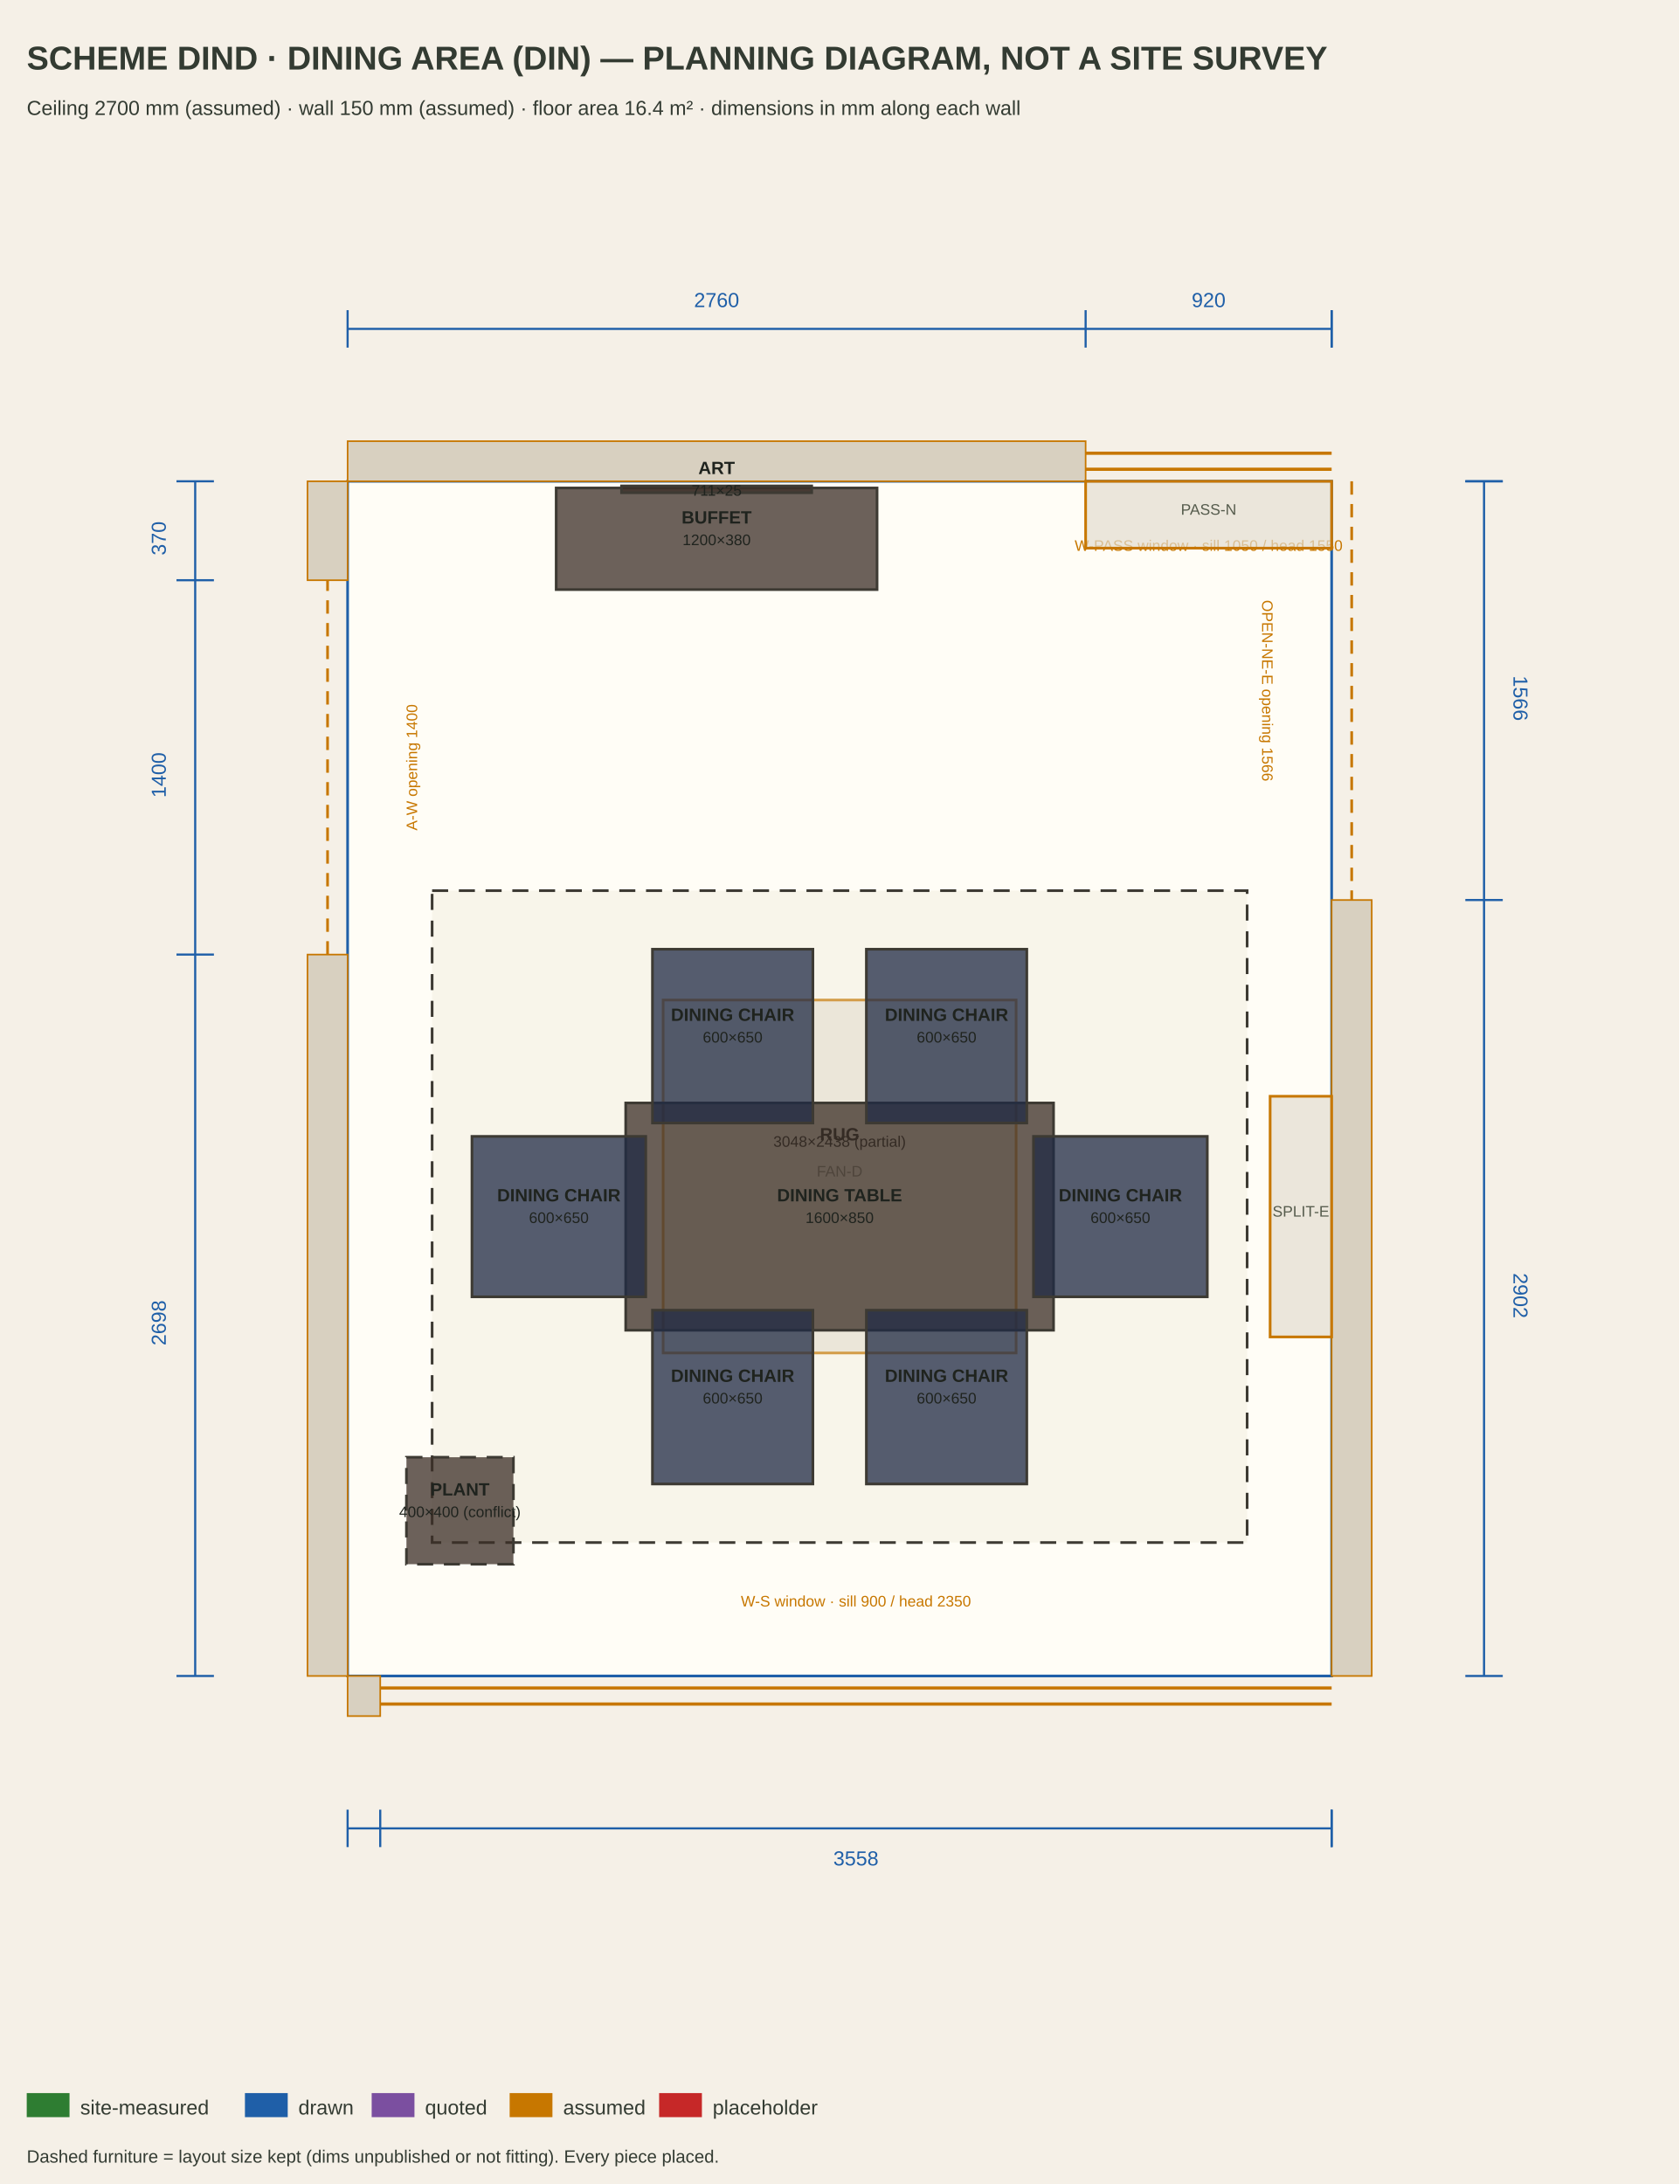
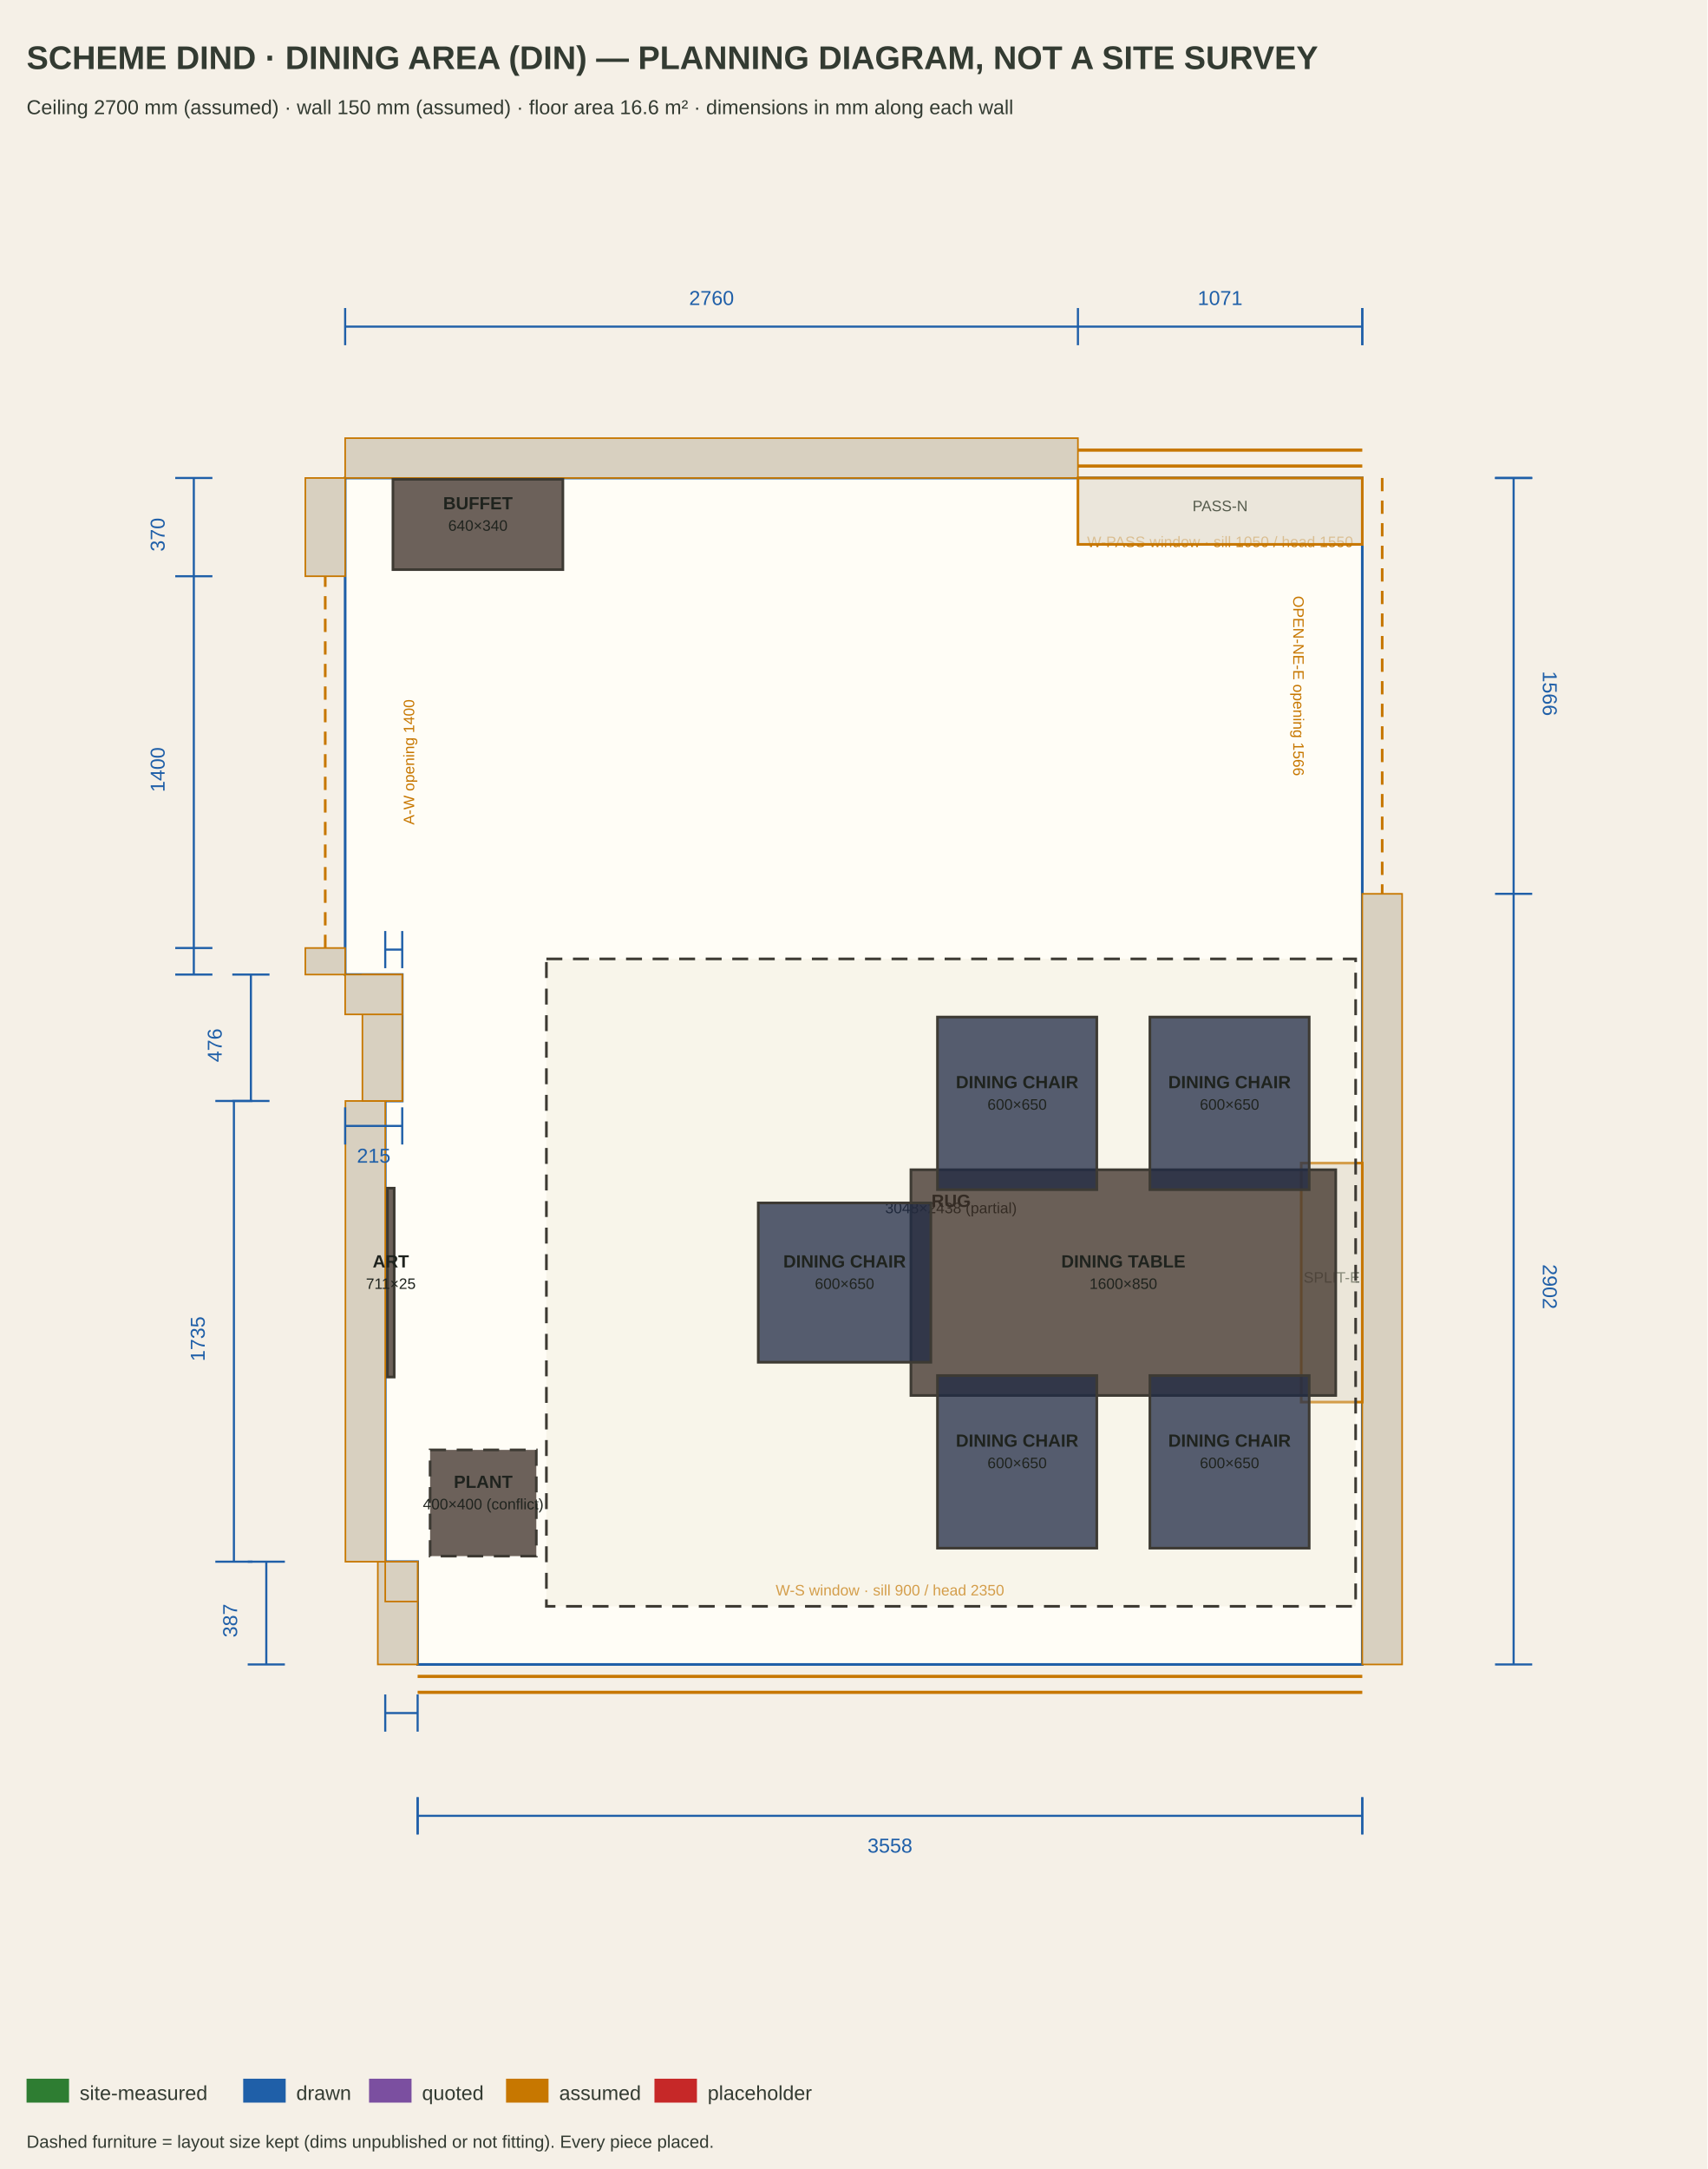
- <svg xmlns="http://www.w3.org/2000/svg" viewBox="-1300 -1800 6280 8168" width="100%" height="100%" role="img" aria-label="Scheme DIND Dining area planning diagram">
-   <rect x="-1300" y="-1800" width="6280" height="8168" fill="#f5f0e7" />
+ <svg xmlns="http://www.w3.org/2000/svg" viewBox="-1300 -1800 6431 8168" width="100%" height="100%" role="img" aria-label="Scheme DIND Dining area planning diagram">
+   <rect x="-1300" y="-1800" width="6431" height="8168" fill="#f5f0e7" />
  <g font-family="Arial,sans-serif">
-     <polygon points="0.0,0.0 3680.0,0.0 3680.0,4468.0 0.0,4468.0" fill="#fffdf6" stroke="#1f5fa8" stroke-width="10" />
+     <polygon points="0.0,0.0 3831.0,0.0 3831.0,4468.0 273.0,4468.0 273.0,4081.0 151.0,4081.0 151.0,2346.0 215.0,2346.0 215.0,1870.0 0.0,1870.0" fill="#fffdf6" stroke="#1f5fa8" stroke-width="10" />
    <polygon points="0.0,0.0 2760.0,0.0 2760.0,-150.0 0.0,-150.0" fill="#d8d0c0" stroke="#c77700" stroke-width="6" />
-     <line x1="0.0" y1="-570.0" x2="3680.0" y2="-570.0" stroke="#1f5fa8" stroke-width="8" />
+     <line x1="0.0" y1="-570.0" x2="3831.0" y2="-570.0" stroke="#1f5fa8" stroke-width="8" />
    <line x1="0.0" y1="-500.0" x2="0.0" y2="-640.0" stroke="#1f5fa8" stroke-width="8" />
    <line x1="2760.0" y1="-500.0" x2="2760.0" y2="-640.0" stroke="#1f5fa8" stroke-width="8" />
-     <line x1="3680.0" y1="-500.0" x2="3680.0" y2="-640.0" stroke="#1f5fa8" stroke-width="8" />
-     <line x1="3680.0" y1="-500.0" x2="3680.0" y2="-640.0" stroke="#1f5fa8" stroke-width="8" />
+     <line x1="3831.0" y1="-500.0" x2="3831.0" y2="-640.0" stroke="#1f5fa8" stroke-width="8" />
+     <line x1="3831.0" y1="-500.0" x2="3831.0" y2="-640.0" stroke="#1f5fa8" stroke-width="8" />
    <text x="1380.0" y="-651.5" text-anchor="middle" font-size="76.0" font-weight="normal" fill="#1f5fa8" transform="rotate(0.0 1380.0 -651.5)">2760</text>
-     <text x="3220.0" y="-651.5" text-anchor="middle" font-size="76.0" font-weight="normal" fill="#1f5fa8" transform="rotate(0.0 3220.0 -651.5)">920</text>
-     <line x1="2760.0" y1="-45.0" x2="3680.0" y2="-45.0" stroke="#c77700" stroke-width="12" />
-     <line x1="2760.0" y1="-105.0" x2="3680.0" y2="-105.0" stroke="#c77700" stroke-width="12" />
-     <text x="3220.0" y="260.0" text-anchor="middle" font-size="57.0" font-weight="normal" fill="#c77700" transform="rotate(0.0 3220.0 260.0)">W-PASS window · sill 1050 / head 1550</text>
-     <polygon points="3680.0,1566.0 3680.0,4468.0 3830.0,4468.0 3830.0,1566.0" fill="#d8d0c0" stroke="#c77700" stroke-width="6" />
-     <line x1="4250.0" y1="0.0" x2="4250.0" y2="4468.0" stroke="#1f5fa8" stroke-width="8" />
-     <line x1="4180.0" y1="0.0" x2="4320.0" y2="0.0" stroke="#1f5fa8" stroke-width="8" />
-     <line x1="4180.0" y1="0.0" x2="4320.0" y2="0.0" stroke="#1f5fa8" stroke-width="8" />
-     <line x1="4180.0" y1="1566.0" x2="4320.0" y2="1566.0" stroke="#1f5fa8" stroke-width="8" />
-     <line x1="4180.0" y1="4468.0" x2="4320.0" y2="4468.0" stroke="#1f5fa8" stroke-width="8" />
-     <text x="4360.0" y="811.5" text-anchor="middle" font-size="76.0" font-weight="normal" fill="#1f5fa8" transform="rotate(90.0 4360.0 811.5)">1566</text>
-     <text x="4360.0" y="3045.5" text-anchor="middle" font-size="76.0" font-weight="normal" fill="#1f5fa8" transform="rotate(90.0 4360.0 3045.5)">2902</text>
-     <line x1="3755.0" y1="0.0" x2="3755.0" y2="1566.0" stroke="#c77700" stroke-width="10" stroke-dasharray="50 35" />
-     <text x="3420.0" y="783.0" text-anchor="middle" font-size="57.0" font-weight="normal" fill="#c77700" transform="rotate(90.0 3420.0 783.0)">OPEN-NE-E opening 1566</text>
-     <polygon points="122.0,4468.0 0.0,4468.0 0.0,4618.0 122.0,4618.0" fill="#d8d0c0" stroke="#c77700" stroke-width="6" />
-     <line x1="3680.0" y1="5038.0" x2="0.0" y2="5038.0" stroke="#1f5fa8" stroke-width="8" />
-     <line x1="3680.0" y1="4968.0" x2="3680.0" y2="5108.0" stroke="#1f5fa8" stroke-width="8" />
-     <line x1="3680.0" y1="4968.0" x2="3680.0" y2="5108.0" stroke="#1f5fa8" stroke-width="8" />
-     <line x1="122.0" y1="4968.0" x2="122.0" y2="5108.0" stroke="#1f5fa8" stroke-width="8" />
-     <line x1="0.0" y1="4968.0" x2="0.0" y2="5108.0" stroke="#1f5fa8" stroke-width="8" />
-     <text x="1901.0" y="5176.5" text-anchor="middle" font-size="76.0" font-weight="normal" fill="#1f5fa8" transform="rotate(0.0 1901.0 5176.5)">3558</text>
-     <line x1="3680.0" y1="4513.0" x2="122.0" y2="4513.0" stroke="#c77700" stroke-width="12" />
-     <line x1="3680.0" y1="4573.0" x2="122.0" y2="4573.0" stroke="#c77700" stroke-width="12" />
-     <text x="1901.0" y="4208.0" text-anchor="middle" font-size="57.0" font-weight="normal" fill="#c77700" transform="rotate(0.0 1901.0 4208.0)">W-S window · sill 900 / head 2350</text>
-     <polygon points="0.0,4468.0 0.0,1770.0 -150.0,1770.0 -150.0,4468.0" fill="#d8d0c0" stroke="#c77700" stroke-width="6" />
+     <text x="3295.5" y="-651.5" text-anchor="middle" font-size="76.0" font-weight="normal" fill="#1f5fa8" transform="rotate(0.0 3295.5 -651.5)">1071</text>
+     <line x1="2760.0" y1="-45.0" x2="3831.0" y2="-45.0" stroke="#c77700" stroke-width="12" />
+     <line x1="2760.0" y1="-105.0" x2="3831.0" y2="-105.0" stroke="#c77700" stroke-width="12" />
+     <text x="3295.5" y="260.0" text-anchor="middle" font-size="57.0" font-weight="normal" fill="#c77700" transform="rotate(0.0 3295.5 260.0)">W-PASS window · sill 1050 / head 1550</text>
+     <polygon points="3831.0,1566.0 3831.0,4468.0 3981.0,4468.0 3981.0,1566.0" fill="#d8d0c0" stroke="#c77700" stroke-width="6" />
+     <line x1="4401.0" y1="0.0" x2="4401.0" y2="4468.0" stroke="#1f5fa8" stroke-width="8" />
+     <line x1="4331.0" y1="0.0" x2="4471.0" y2="0.0" stroke="#1f5fa8" stroke-width="8" />
+     <line x1="4331.0" y1="0.0" x2="4471.0" y2="0.0" stroke="#1f5fa8" stroke-width="8" />
+     <line x1="4331.0" y1="1566.0" x2="4471.0" y2="1566.0" stroke="#1f5fa8" stroke-width="8" />
+     <line x1="4331.0" y1="4468.0" x2="4471.0" y2="4468.0" stroke="#1f5fa8" stroke-width="8" />
+     <text x="4511.0" y="811.5" text-anchor="middle" font-size="76.0" font-weight="normal" fill="#1f5fa8" transform="rotate(90.0 4511.0 811.5)">1566</text>
+     <text x="4511.0" y="3045.5" text-anchor="middle" font-size="76.0" font-weight="normal" fill="#1f5fa8" transform="rotate(90.0 4511.0 3045.5)">2902</text>
+     <line x1="3906.0" y1="0.0" x2="3906.0" y2="1566.0" stroke="#c77700" stroke-width="10" stroke-dasharray="50 35" />
+     <text x="3571.0" y="783.0" text-anchor="middle" font-size="57.0" font-weight="normal" fill="#c77700" transform="rotate(90.0 3571.0 783.0)">OPEN-NE-E opening 1566</text>
+     <line x1="3831.0" y1="5038.0" x2="273.0" y2="5038.0" stroke="#1f5fa8" stroke-width="8" />
+     <line x1="3831.0" y1="4968.0" x2="3831.0" y2="5108.0" stroke="#1f5fa8" stroke-width="8" />
+     <line x1="3831.0" y1="4968.0" x2="3831.0" y2="5108.0" stroke="#1f5fa8" stroke-width="8" />
+     <line x1="273.0" y1="4968.0" x2="273.0" y2="5108.0" stroke="#1f5fa8" stroke-width="8" />
+     <line x1="273.0" y1="4968.0" x2="273.0" y2="5108.0" stroke="#1f5fa8" stroke-width="8" />
+     <text x="2052.0" y="5176.5" text-anchor="middle" font-size="76.0" font-weight="normal" fill="#1f5fa8" transform="rotate(0.0 2052.0 5176.5)">3558</text>
+     <line x1="3831.0" y1="4513.0" x2="273.0" y2="4513.0" stroke="#c77700" stroke-width="12" />
+     <line x1="3831.0" y1="4573.0" x2="273.0" y2="4573.0" stroke="#c77700" stroke-width="12" />
+     <text x="2052.0" y="4208.0" text-anchor="middle" font-size="57.0" font-weight="normal" fill="#c77700" transform="rotate(0.0 2052.0 4208.0)">W-S window · sill 900 / head 2350</text>
+     <polygon points="273.0,4468.0 273.0,4081.0 123.0,4081.0 123.0,4468.0" fill="#d8d0c0" stroke="#c77700" stroke-width="6" />
+     <line x1="-297.0" y1="4468.0" x2="-297.0" y2="4081.0" stroke="#1f5fa8" stroke-width="8" />
+     <line x1="-227.0" y1="4468.0" x2="-367.0" y2="4468.0" stroke="#1f5fa8" stroke-width="8" />
+     <line x1="-227.0" y1="4081.0" x2="-367.0" y2="4081.0" stroke="#1f5fa8" stroke-width="8" />
+     <text x="-407.0" y="4303.0" text-anchor="middle" font-size="76.0" font-weight="normal" fill="#1f5fa8" transform="rotate(-90.0 -407.0 4303.0)">387</text>
+     <polygon points="273.0,4081.0 151.0,4081.0 151.0,4231.0 273.0,4231.0" fill="#d8d0c0" stroke="#c77700" stroke-width="6" />
+     <line x1="273.0" y1="4651.0" x2="151.0" y2="4651.0" stroke="#1f5fa8" stroke-width="8" />
+     <line x1="273.0" y1="4581.0" x2="273.0" y2="4721.0" stroke="#1f5fa8" stroke-width="8" />
+     <line x1="151.0" y1="4581.0" x2="151.0" y2="4721.0" stroke="#1f5fa8" stroke-width="8" />
+     <polygon points="151.0,4081.0 151.0,2346.0 1.0,2346.0 1.0,4081.0" fill="#d8d0c0" stroke="#c77700" stroke-width="6" />
+     <line x1="-419.0" y1="4081.0" x2="-419.0" y2="2346.0" stroke="#1f5fa8" stroke-width="8" />
+     <line x1="-349.0" y1="4081.0" x2="-489.0" y2="4081.0" stroke="#1f5fa8" stroke-width="8" />
+     <line x1="-349.0" y1="2346.0" x2="-489.0" y2="2346.0" stroke="#1f5fa8" stroke-width="8" />
+     <text x="-529.0" y="3242.0" text-anchor="middle" font-size="76.0" font-weight="normal" fill="#1f5fa8" transform="rotate(-90.0 -529.0 3242.0)">1735</text>
+     <polygon points="151.0,2346.0 215.0,2346.0 215.0,2196.0 151.0,2196.0" fill="#d8d0c0" stroke="#c77700" stroke-width="6" />
+     <line x1="151.0" y1="1776.0" x2="215.0" y2="1776.0" stroke="#1f5fa8" stroke-width="8" />
+     <line x1="151.0" y1="1846.0" x2="151.0" y2="1706.0" stroke="#1f5fa8" stroke-width="8" />
+     <line x1="215.0" y1="1846.0" x2="215.0" y2="1706.0" stroke="#1f5fa8" stroke-width="8" />
+     <polygon points="215.0,2346.0 215.0,1870.0 65.0,1870.0 65.0,2346.0" fill="#d8d0c0" stroke="#c77700" stroke-width="6" />
+     <line x1="-355.0" y1="2346.0" x2="-355.0" y2="1870.0" stroke="#1f5fa8" stroke-width="8" />
+     <line x1="-285.0" y1="2346.0" x2="-425.0" y2="2346.0" stroke="#1f5fa8" stroke-width="8" />
+     <line x1="-285.0" y1="1870.0" x2="-425.0" y2="1870.0" stroke="#1f5fa8" stroke-width="8" />
+     <text x="-465.0" y="2136.5" text-anchor="middle" font-size="76.0" font-weight="normal" fill="#1f5fa8" transform="rotate(-90.0 -465.0 2136.5)">476</text>
+     <polygon points="215.0,1870.0 0.0,1870.0 0.0,2020.0 215.0,2020.0" fill="#d8d0c0" stroke="#c77700" stroke-width="6" />
+     <line x1="215.0" y1="2440.0" x2="0.0" y2="2440.0" stroke="#1f5fa8" stroke-width="8" />
+     <line x1="215.0" y1="2370.0" x2="215.0" y2="2510.0" stroke="#1f5fa8" stroke-width="8" />
+     <line x1="0.0" y1="2370.0" x2="0.0" y2="2510.0" stroke="#1f5fa8" stroke-width="8" />
+     <text x="107.5" y="2578.5" text-anchor="middle" font-size="76.0" font-weight="normal" fill="#1f5fa8" transform="rotate(0.0 107.5 2578.5)">215</text>
+     <polygon points="0.0,1870.0 0.0,1770.0 -150.0,1770.0 -150.0,1870.0" fill="#d8d0c0" stroke="#c77700" stroke-width="6" />
    <polygon points="0.0,370.0 0.0,0.0 -150.0,0.0 -150.0,370.0" fill="#d8d0c0" stroke="#c77700" stroke-width="6" />
-     <line x1="-570.0" y1="4468.0" x2="-570.0" y2="0.0" stroke="#1f5fa8" stroke-width="8" />
-     <line x1="-500.0" y1="4468.0" x2="-640.0" y2="4468.0" stroke="#1f5fa8" stroke-width="8" />
+     <line x1="-570.0" y1="1870.0" x2="-570.0" y2="0.0" stroke="#1f5fa8" stroke-width="8" />
+     <line x1="-500.0" y1="1870.0" x2="-640.0" y2="1870.0" stroke="#1f5fa8" stroke-width="8" />
    <line x1="-500.0" y1="1770.0" x2="-640.0" y2="1770.0" stroke="#1f5fa8" stroke-width="8" />
    <line x1="-500.0" y1="370.0" x2="-640.0" y2="370.0" stroke="#1f5fa8" stroke-width="8" />
    <line x1="-500.0" y1="0.0" x2="-640.0" y2="0.0" stroke="#1f5fa8" stroke-width="8" />
-     <text x="-680.0" y="3147.5" text-anchor="middle" font-size="76.0" font-weight="normal" fill="#1f5fa8" transform="rotate(-90.0 -680.0 3147.5)">2698</text>
    <text x="-680.0" y="1098.5" text-anchor="middle" font-size="76.0" font-weight="normal" fill="#1f5fa8" transform="rotate(-90.0 -680.0 1098.5)">1400</text>
    <text x="-680.0" y="213.5" text-anchor="middle" font-size="76.0" font-weight="normal" fill="#1f5fa8" transform="rotate(-90.0 -680.0 213.5)">370</text>
    <line x1="-75.0" y1="1770.0" x2="-75.0" y2="370.0" stroke="#c77700" stroke-width="10" stroke-dasharray="50 35" />
    <text x="260.0" y="1070.0" text-anchor="middle" font-size="57.0" font-weight="normal" fill="#c77700" transform="rotate(-90.0 260.0 1070.0)">A-W opening 1400</text>
-     <polygon points="1180.0,1940.0 2500.0,1940.0 2500.0,3260.0 1180.0,3260.0" fill="#e3ddd0" stroke="#c77700" stroke-width="10" fill-opacity="0.7" />
-     <text x="1840.0" y="2600.0" text-anchor="middle" font-size="57.0" font-weight="normal" fill="#555b4c">FAN-D</text>
-     <polygon points="2760.0,0.0 3680.0,0.0 3680.0,250.0 2760.0,250.0" fill="#e3ddd0" stroke="#c77700" stroke-width="10" fill-opacity="0.7" />
-     <text x="3220.0" y="125.0" text-anchor="middle" font-size="57.0" font-weight="normal" fill="#555b4c">PASS-N</text>
-     <polygon points="3450.0,2300.0 3680.0,2300.0 3680.0,3200.0 3450.0,3200.0" fill="#e3ddd0" stroke="#c77700" stroke-width="10" fill-opacity="0.7" />
-     <text x="3565.0" y="2750.0" text-anchor="middle" font-size="57.0" font-weight="normal" fill="#555b4c">SPLIT-E</text>
-     <polygon points="316.0,1531.0 3364.0,1531.0 3364.0,3969.0 316.0,3969.0" fill="#ece4d4" stroke="#3d3a33" stroke-width="10" stroke-dasharray="60 40" fill-opacity="0.35" />
-     <text x="1840.0" y="2465.0" text-anchor="middle" font-size="66.5" font-weight="bold" fill="#1f231e">RUG</text>
-     <text x="1840.0" y="2488.8" text-anchor="middle" font-size="57.0" font-weight="normal" fill="#1f231e">3048×2438 (partial)</text>
-     <polygon points="1040.0,2325.0 2640.0,2325.0 2640.0,3175.0 1040.0,3175.0" fill="#3b2e26" stroke="#3d3a33" stroke-width="10" fill-opacity="0.75" />
-     <text x="1840.0" y="2693.0" text-anchor="middle" font-size="66.5" font-weight="bold" fill="#1f231e">DINING TABLE</text>
-     <text x="1840.0" y="2773.8" text-anchor="middle" font-size="57.0" font-weight="normal" fill="#1f231e">1600×850</text>
-     <polygon points="1140.0,3100.0 1740.0,3100.0 1740.0,3750.0 1140.0,3750.0" fill="#1f2a44" stroke="#3d3a33" stroke-width="10" fill-opacity="0.75" />
-     <text x="1440.0" y="3368.0" text-anchor="middle" font-size="66.5" font-weight="bold" fill="#1f231e">DINING CHAIR</text>
-     <text x="1440.0" y="3448.8" text-anchor="middle" font-size="57.0" font-weight="normal" fill="#1f231e">600×650</text>
-     <polygon points="1940.0,3100.0 2540.0,3100.0 2540.0,3750.0 1940.0,3750.0" fill="#1f2a44" stroke="#3d3a33" stroke-width="10" fill-opacity="0.75" />
-     <text x="2240.0" y="3368.0" text-anchor="middle" font-size="66.5" font-weight="bold" fill="#1f231e">DINING CHAIR</text>
-     <text x="2240.0" y="3448.8" text-anchor="middle" font-size="57.0" font-weight="normal" fill="#1f231e">600×650</text>
-     <polygon points="1115.0,2450.0 1115.0,3050.0 465.0,3050.0 465.0,2450.0" fill="#1f2a44" stroke="#3d3a33" stroke-width="10" fill-opacity="0.75" />
-     <text x="790.0" y="2693.0" text-anchor="middle" font-size="66.5" font-weight="bold" fill="#1f231e">DINING CHAIR</text>
-     <text x="790.0" y="2773.8" text-anchor="middle" font-size="57.0" font-weight="normal" fill="#1f231e">600×650</text>
-     <polygon points="2565.0,3050.0 2565.0,2450.0 3215.0,2450.0 3215.0,3050.0" fill="#1f2a44" stroke="#3d3a33" stroke-width="10" fill-opacity="0.75" />
-     <text x="2890.0" y="2693.0" text-anchor="middle" font-size="66.5" font-weight="bold" fill="#1f231e">DINING CHAIR</text>
-     <text x="2890.0" y="2773.8" text-anchor="middle" font-size="57.0" font-weight="normal" fill="#1f231e">600×650</text>
-     <polygon points="1740.0,2400.0 1140.0,2400.0 1140.0,1750.0 1740.0,1750.0" fill="#1f2a44" stroke="#3d3a33" stroke-width="10" fill-opacity="0.75" />
-     <text x="1440.0" y="2018.0" text-anchor="middle" font-size="66.5" font-weight="bold" fill="#1f231e">DINING CHAIR</text>
-     <text x="1440.0" y="2098.8" text-anchor="middle" font-size="57.0" font-weight="normal" fill="#1f231e">600×650</text>
-     <polygon points="2540.0,2400.0 1940.0,2400.0 1940.0,1750.0 2540.0,1750.0" fill="#1f2a44" stroke="#3d3a33" stroke-width="10" fill-opacity="0.75" />
-     <text x="2240.0" y="2018.0" text-anchor="middle" font-size="66.5" font-weight="bold" fill="#1f231e">DINING CHAIR</text>
-     <text x="2240.0" y="2098.8" text-anchor="middle" font-size="57.0" font-weight="normal" fill="#1f231e">600×650</text>
-     <polygon points="1980.0,405.0 780.0,405.0 780.0,25.0 1980.0,25.0" fill="#3b2e26" stroke="#3d3a33" stroke-width="10" fill-opacity="0.75" />
-     <text x="1380.0" y="158.0" text-anchor="middle" font-size="66.5" font-weight="bold" fill="#1f231e">BUFFET</text>
-     <text x="1380.0" y="238.8" text-anchor="middle" font-size="57.0" font-weight="normal" fill="#1f231e">1200×380</text>
-     <polygon points="220.0,3650.0 620.0,3650.0 620.0,4050.0 220.0,4050.0" fill="#3b2e26" stroke="#3d3a33" stroke-width="10" stroke-dasharray="60 40" fill-opacity="0.75" />
-     <text x="420.0" y="3793.0" text-anchor="middle" font-size="66.5" font-weight="bold" fill="#1f231e">PLANT</text>
-     <text x="420.0" y="3873.8" text-anchor="middle" font-size="57.0" font-weight="normal" fill="#1f231e">400×400 (conflict)</text>
-     <polygon points="1735.6,42.7 1024.4,42.7 1024.4,17.3 1735.6,17.3" fill="#3b2e26" stroke="#3d3a33" stroke-width="10" fill-opacity="0.75" />
-     <text x="1380.0" y="-27.0" text-anchor="middle" font-size="66.5" font-weight="bold" fill="#1f231e">ART</text>
-     <text x="1380.0" y="53.8" text-anchor="middle" font-size="57.0" font-weight="normal" fill="#1f231e">711×25</text>
+     <polygon points="2760.0,0.0 3831.0,0.0 3831.0,250.0 2760.0,250.0" fill="#e3ddd0" stroke="#c77700" stroke-width="10" fill-opacity="0.7" />
+     <text x="3295.5" y="125.0" text-anchor="middle" font-size="57.0" font-weight="normal" fill="#555b4c">PASS-N</text>
+     <polygon points="3601.0,2580.0 3831.0,2580.0 3831.0,3480.0 3601.0,3480.0" fill="#e3ddd0" stroke="#c77700" stroke-width="10" fill-opacity="0.7" />
+     <text x="3716.0" y="3030.0" text-anchor="middle" font-size="57.0" font-weight="normal" fill="#555b4c">SPLIT-E</text>
+     <polygon points="758.0,1811.0 3806.0,1811.0 3806.0,4249.0 758.0,4249.0" fill="#ece4d4" stroke="#3d3a33" stroke-width="10" stroke-dasharray="60 40" fill-opacity="0.35" />
+     <text x="2282.0" y="2745.0" text-anchor="middle" font-size="66.5" font-weight="bold" fill="#1f231e">RUG</text>
+     <text x="2282.0" y="2768.8" text-anchor="middle" font-size="57.0" font-weight="normal" fill="#1f231e">3048×2438 (partial)</text>
+     <polygon points="2131.0,2605.0 3731.0,2605.0 3731.0,3455.0 2131.0,3455.0" fill="#3b2e26" stroke="#3d3a33" stroke-width="10" fill-opacity="0.75" />
+     <text x="2931.0" y="2973.0" text-anchor="middle" font-size="66.5" font-weight="bold" fill="#1f231e">DINING TABLE</text>
+     <text x="2931.0" y="3053.8" text-anchor="middle" font-size="57.0" font-weight="normal" fill="#1f231e">1600×850</text>
+     <polygon points="2231.0,3380.0 2831.0,3380.0 2831.0,4030.0 2231.0,4030.0" fill="#1f2a44" stroke="#3d3a33" stroke-width="10" fill-opacity="0.75" />
+     <text x="2531.0" y="3648.0" text-anchor="middle" font-size="66.5" font-weight="bold" fill="#1f231e">DINING CHAIR</text>
+     <text x="2531.0" y="3728.8" text-anchor="middle" font-size="57.0" font-weight="normal" fill="#1f231e">600×650</text>
+     <polygon points="3031.0,3380.0 3631.0,3380.0 3631.0,4030.0 3031.0,4030.0" fill="#1f2a44" stroke="#3d3a33" stroke-width="10" fill-opacity="0.75" />
+     <text x="3331.0" y="3648.0" text-anchor="middle" font-size="66.5" font-weight="bold" fill="#1f231e">DINING CHAIR</text>
+     <text x="3331.0" y="3728.8" text-anchor="middle" font-size="57.0" font-weight="normal" fill="#1f231e">600×650</text>
+     <polygon points="2206.0,2730.0 2206.0,3330.0 1556.0,3330.0 1556.0,2730.0" fill="#1f2a44" stroke="#3d3a33" stroke-width="10" fill-opacity="0.75" />
+     <text x="1881.0" y="2973.0" text-anchor="middle" font-size="66.5" font-weight="bold" fill="#1f231e">DINING CHAIR</text>
+     <text x="1881.0" y="3053.8" text-anchor="middle" font-size="57.0" font-weight="normal" fill="#1f231e">600×650</text>
+     <polygon points="2831.0,2680.0 2231.0,2680.0 2231.0,2030.0 2831.0,2030.0" fill="#1f2a44" stroke="#3d3a33" stroke-width="10" fill-opacity="0.75" />
+     <text x="2531.0" y="2298.0" text-anchor="middle" font-size="66.5" font-weight="bold" fill="#1f231e">DINING CHAIR</text>
+     <text x="2531.0" y="2378.8" text-anchor="middle" font-size="57.0" font-weight="normal" fill="#1f231e">600×650</text>
+     <polygon points="3631.0,2680.0 3031.0,2680.0 3031.0,2030.0 3631.0,2030.0" fill="#1f2a44" stroke="#3d3a33" stroke-width="10" fill-opacity="0.75" />
+     <text x="3331.0" y="2298.0" text-anchor="middle" font-size="66.5" font-weight="bold" fill="#1f231e">DINING CHAIR</text>
+     <text x="3331.0" y="2378.8" text-anchor="middle" font-size="57.0" font-weight="normal" fill="#1f231e">600×650</text>
+     <polygon points="820.0,345.0 180.0,345.0 180.0,5.0 820.0,5.0" fill="#3b2e26" stroke="#3d3a33" stroke-width="10" fill-opacity="0.75" />
+     <text x="500.0" y="118.0" text-anchor="middle" font-size="66.5" font-weight="bold" fill="#1f231e">BUFFET</text>
+     <text x="500.0" y="198.8" text-anchor="middle" font-size="57.0" font-weight="normal" fill="#1f231e">640×340</text>
+     <polygon points="320.0,3660.0 720.0,3660.0 720.0,4060.0 320.0,4060.0" fill="#3b2e26" stroke="#3d3a33" stroke-width="10" stroke-dasharray="60 40" fill-opacity="0.75" />
+     <text x="520.0" y="3803.0" text-anchor="middle" font-size="66.5" font-weight="bold" fill="#1f231e">PLANT</text>
+     <text x="520.0" y="3883.8" text-anchor="middle" font-size="57.0" font-weight="normal" fill="#1f231e">400×400 (conflict)</text>
+     <polygon points="184.7,2674.4 184.7,3385.6 159.3,3385.6 159.3,2674.4" fill="#3b2e26" stroke="#3d3a33" stroke-width="10" fill-opacity="0.75" />
+     <text x="172.0" y="2973.0" text-anchor="middle" font-size="66.5" font-weight="bold" fill="#1f231e">ART</text>
+     <text x="172.0" y="3053.8" text-anchor="middle" font-size="57.0" font-weight="normal" fill="#1f231e">711×25</text>
    <text x="-1200.0" y="-1540.0" text-anchor="start" font-size="123.5" font-weight="bold" fill="#333b32">SCHEME DIND · DINING AREA (DIN) — PLANNING DIAGRAM, NOT A SITE SURVEY</text>
-     <text x="-1200.0" y="-1370.0" text-anchor="start" font-size="76.0" font-weight="normal" fill="#333b32">Ceiling 2700 mm (assumed) · wall 150 mm (assumed) · floor area 16.4 m² · dimensions in mm along each wall</text>
+     <text x="-1200.0" y="-1370.0" text-anchor="start" font-size="76.0" font-weight="normal" fill="#333b32">Ceiling 2700 mm (assumed) · wall 150 mm (assumed) · floor area 16.6 m² · dimensions in mm along each wall</text>
    <rect x="-1200" y="6028" width="160" height="90" fill="#2e7d32" />
    <text x="-1000.0" y="6108.0" text-anchor="start" font-size="76.0" font-weight="normal" fill="#333b32">site-measured</text>
    <rect x="-384" y="6028" width="160" height="90" fill="#1f5fa8" />
    <text x="-184.2" y="6108.0" text-anchor="start" font-size="76.0" font-weight="normal" fill="#333b32">drawn</text>
    <rect x="90" y="6028" width="160" height="90" fill="#7b4fa0" />
    <text x="289.5" y="6108.0" text-anchor="start" font-size="76.0" font-weight="normal" fill="#333b32">quoted</text>
    <rect x="606" y="6028" width="160" height="90" fill="#c77700" />
    <text x="806.0" y="6108.0" text-anchor="start" font-size="76.0" font-weight="normal" fill="#333b32">assumed</text>
    <rect x="1165" y="6028" width="160" height="90" fill="#c62828" />
    <text x="1365.2" y="6108.0" text-anchor="start" font-size="76.0" font-weight="normal" fill="#333b32">placeholder</text>
    <text x="-1200.0" y="6288.0" text-anchor="start" font-size="66.5" font-weight="normal" fill="#333b32">Dashed furniture = layout size kept (dims unpublished or not fitting). Every piece placed.</text>
  </g>
</svg>
